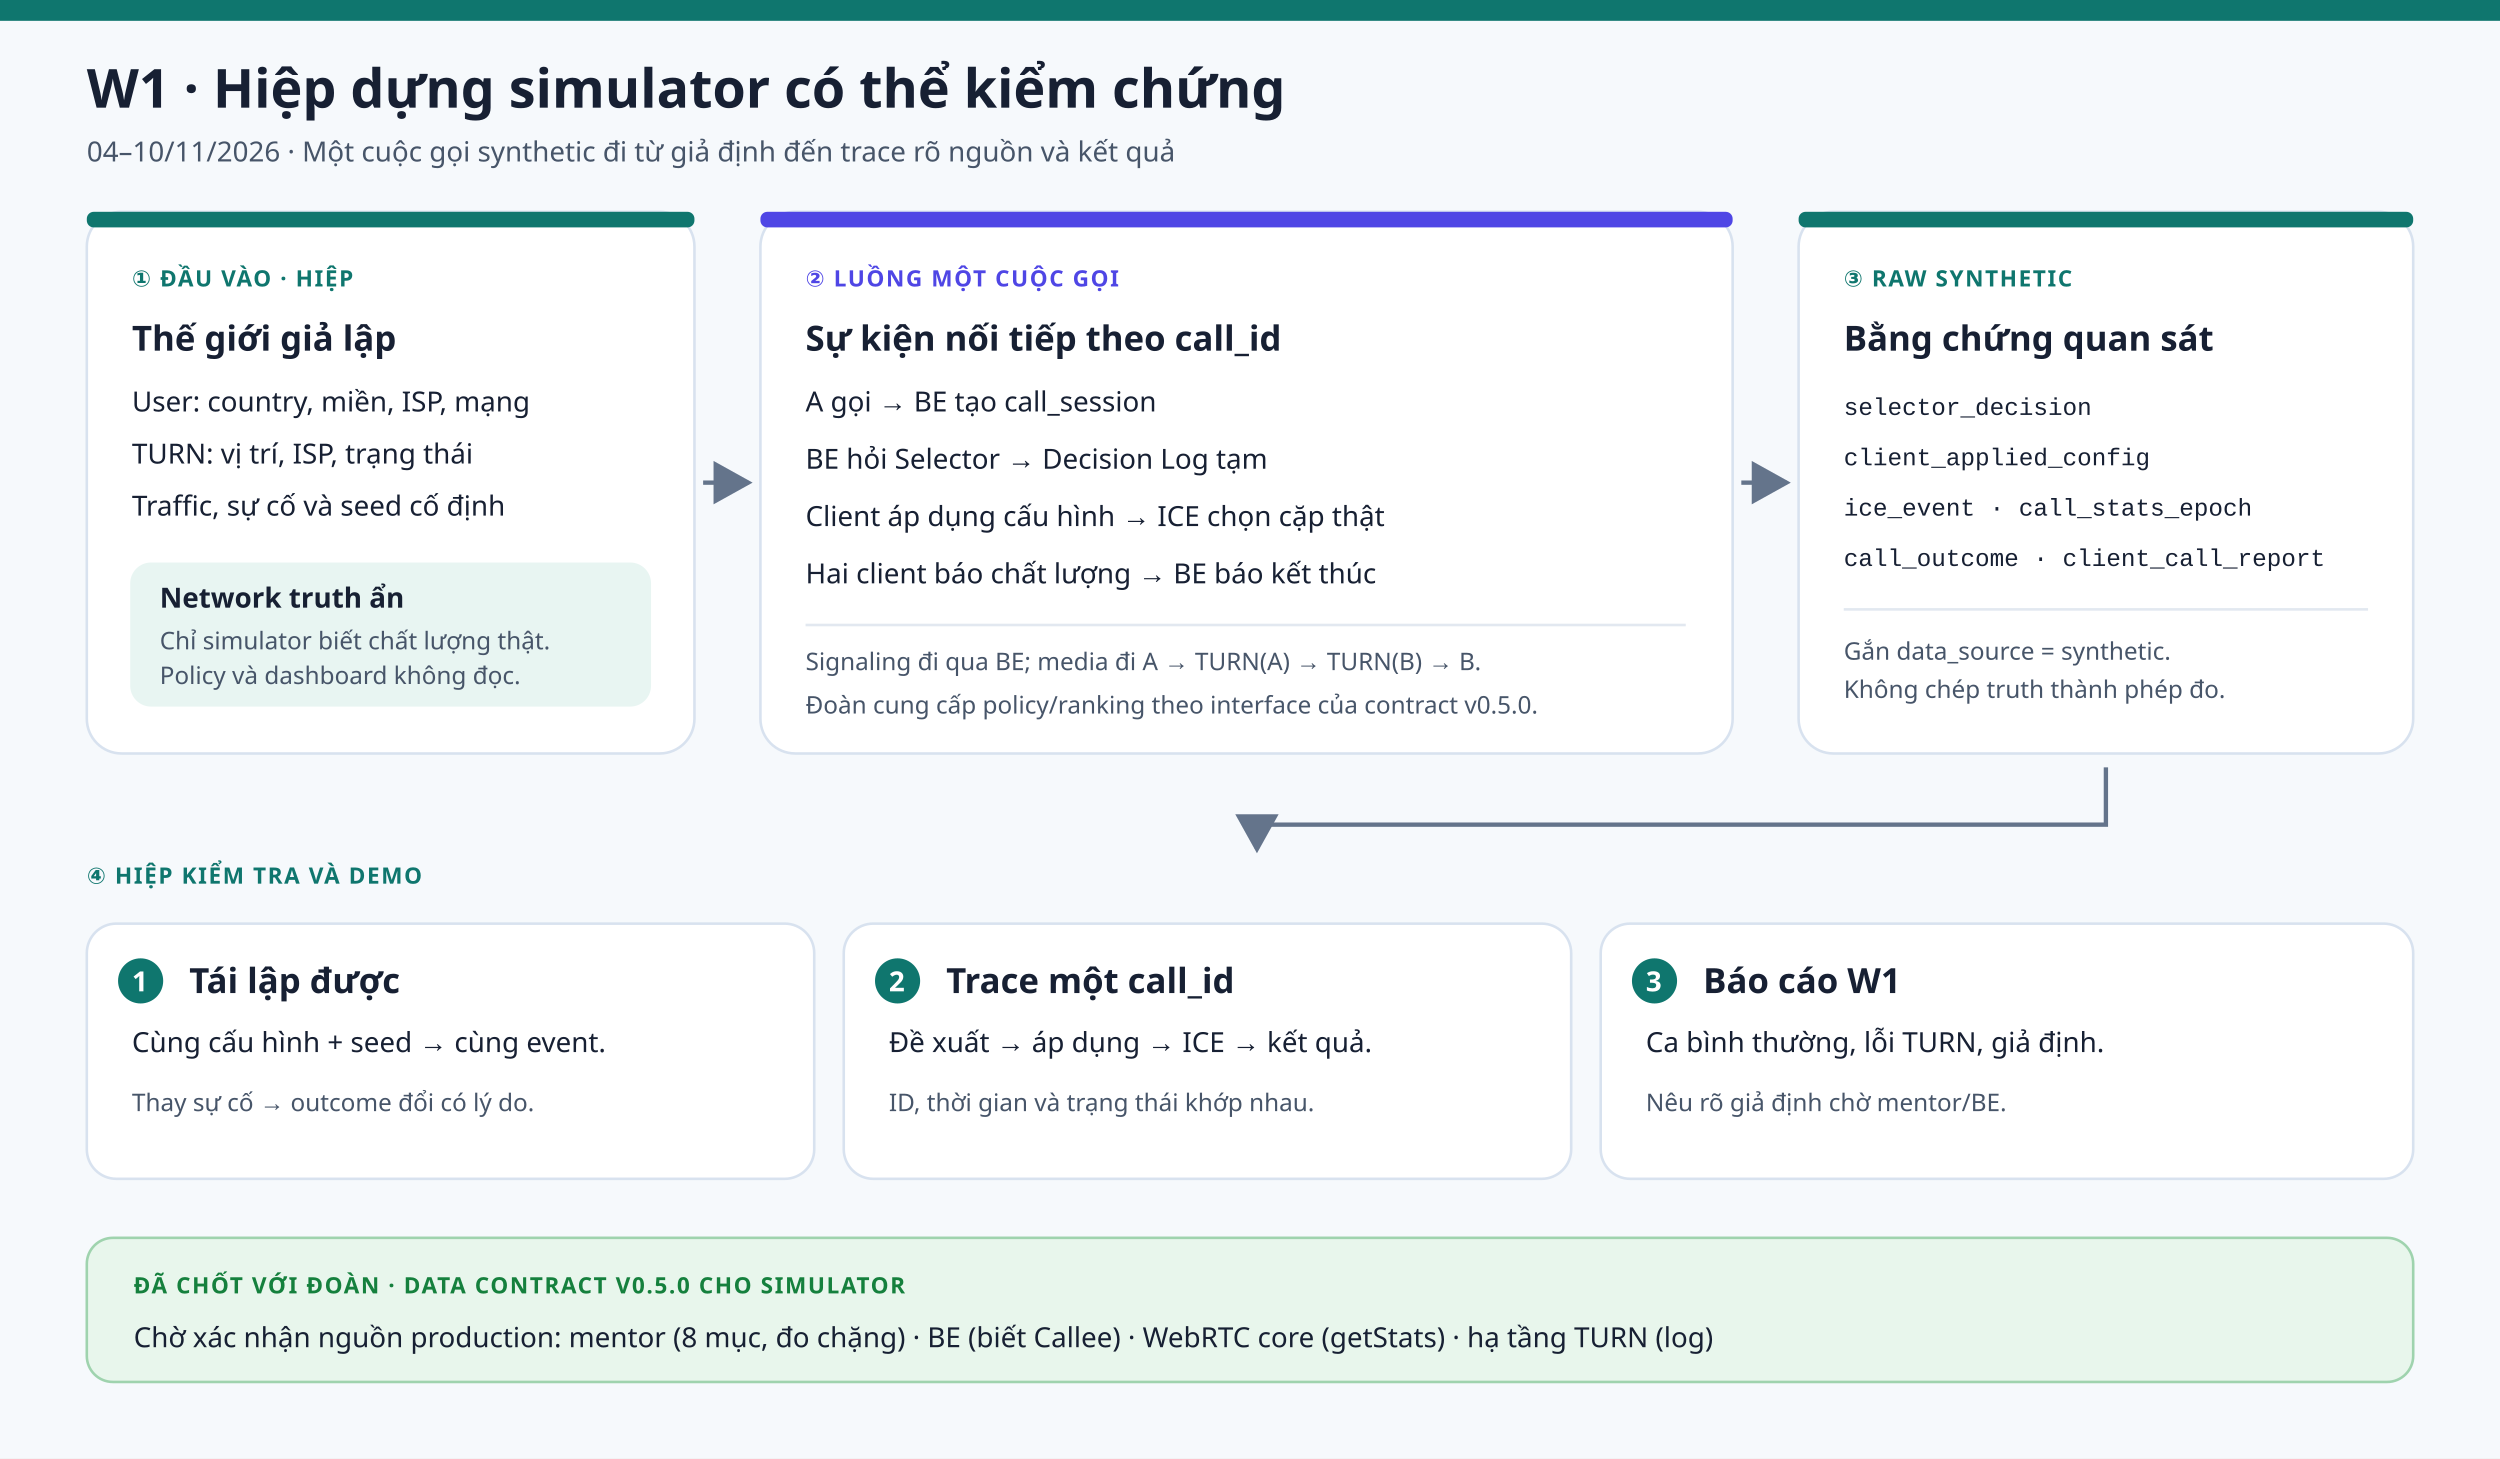
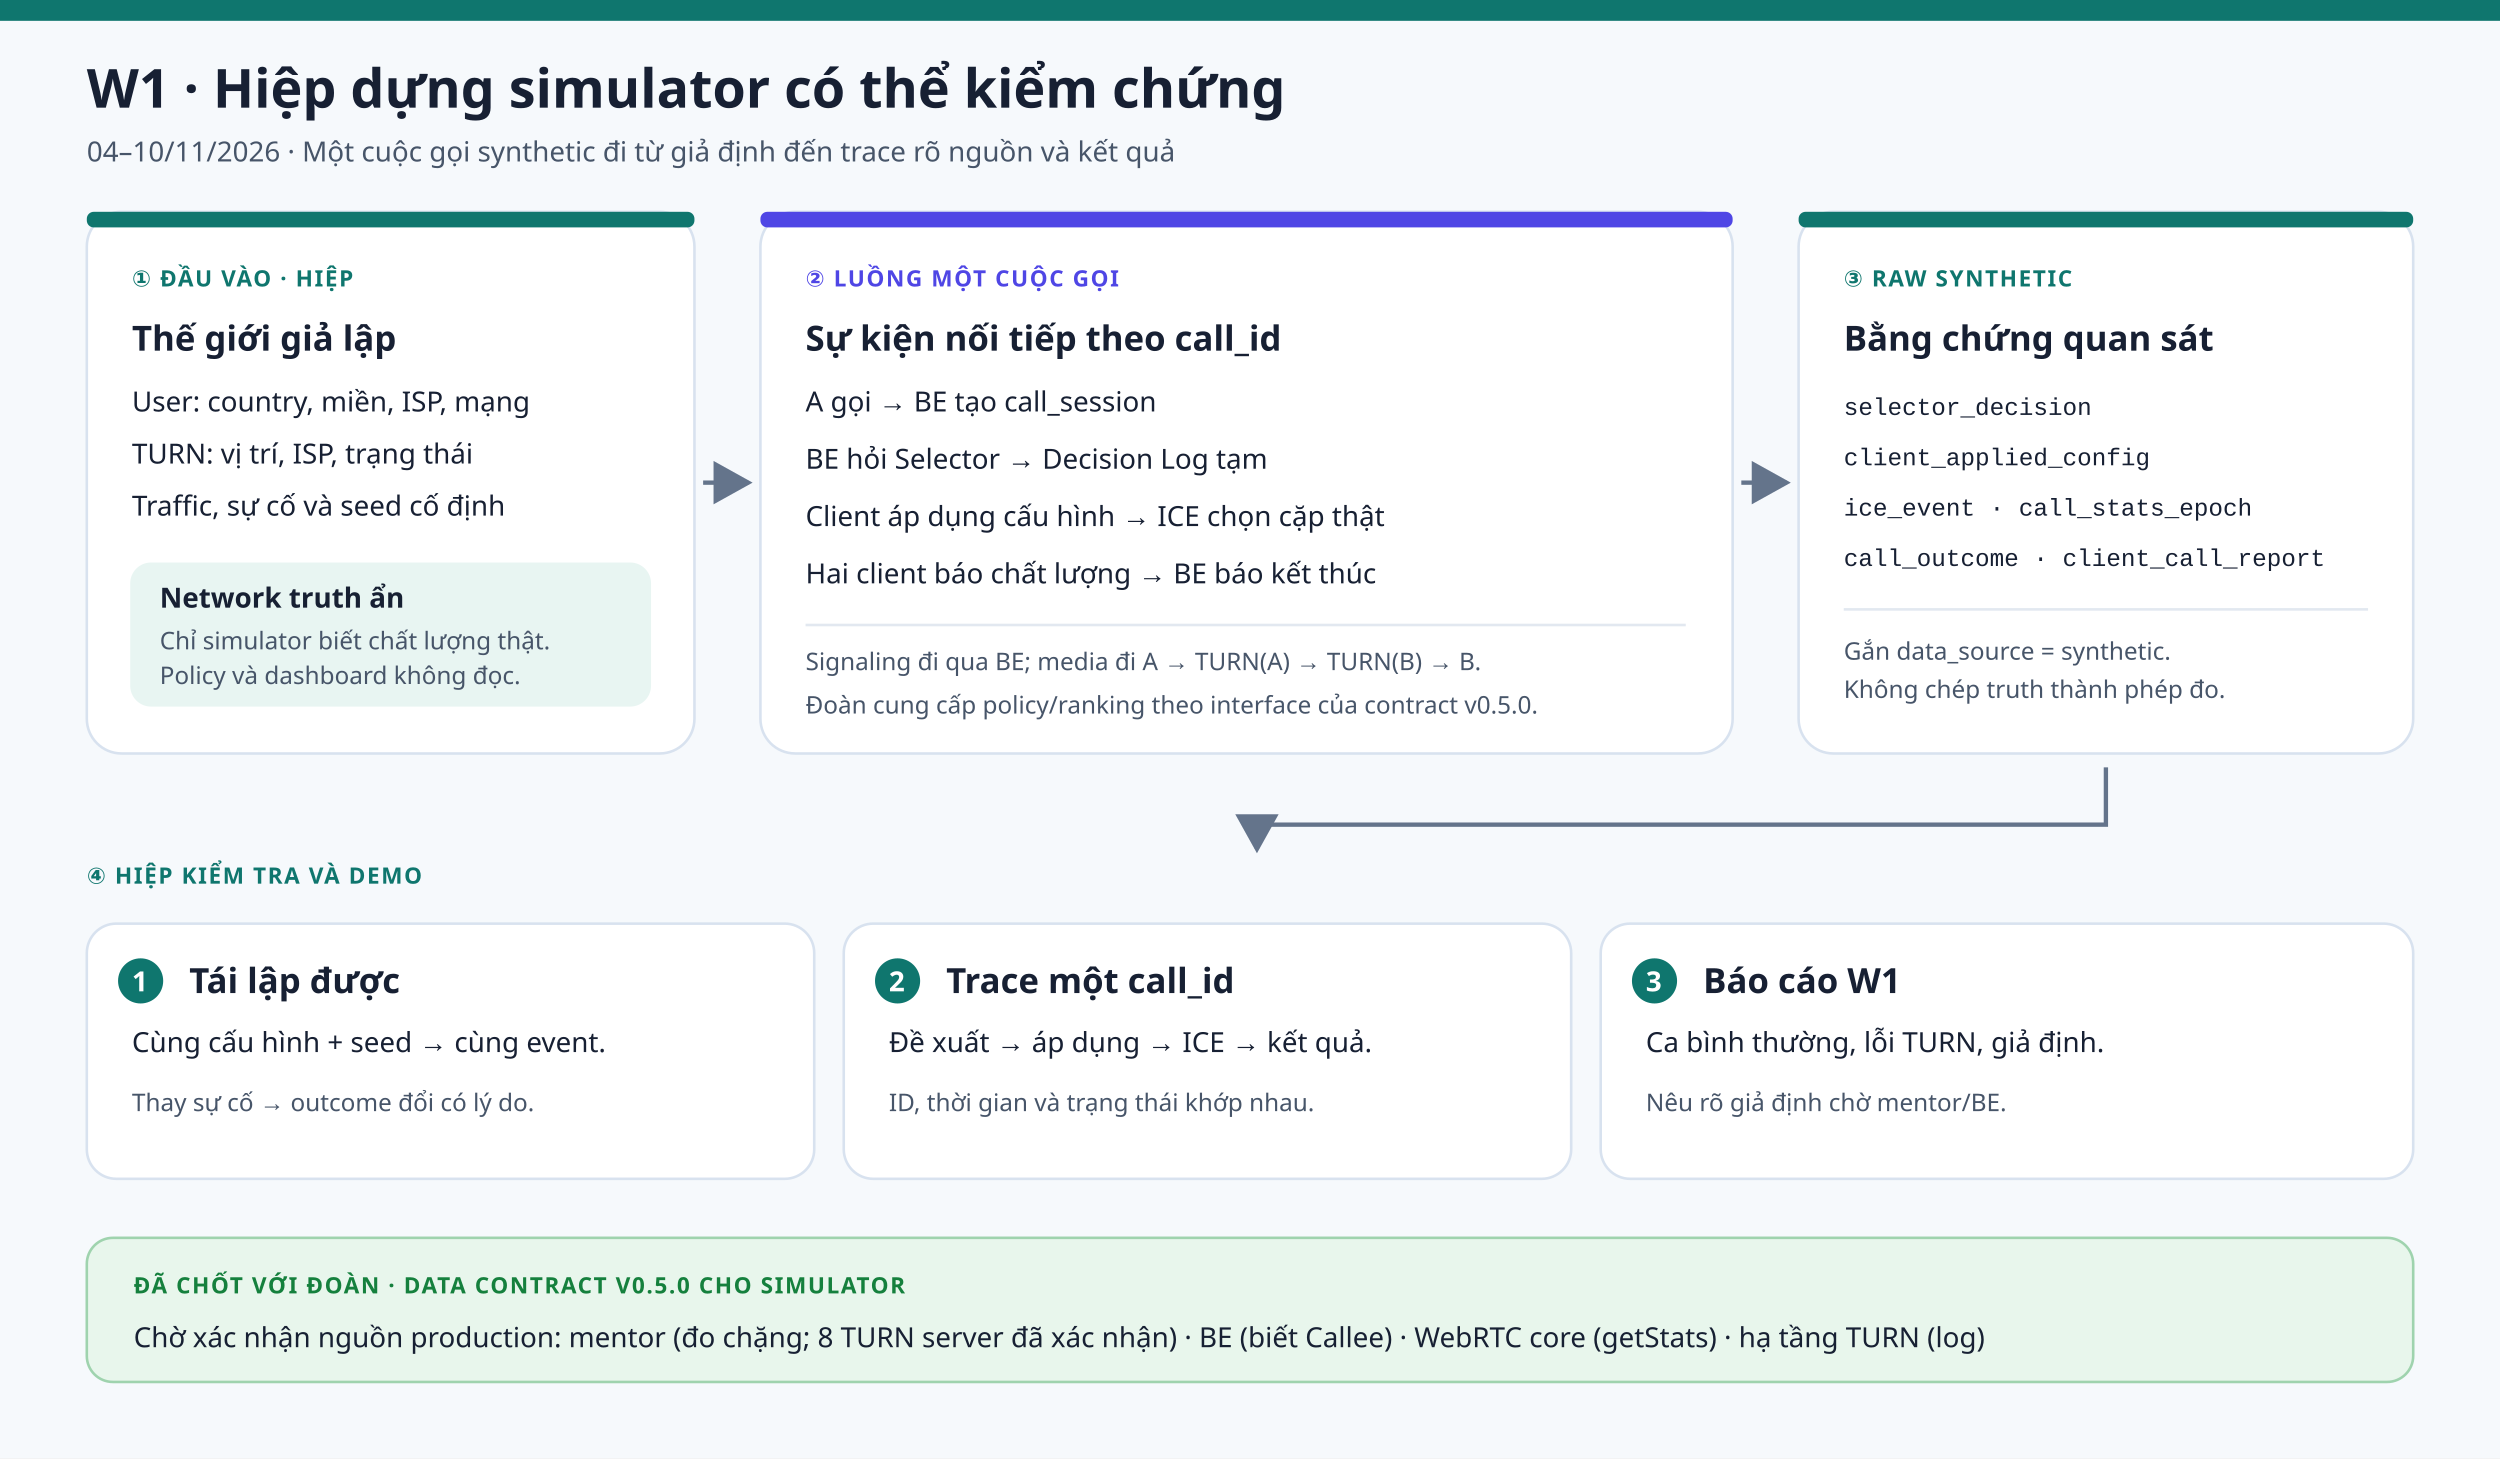
<svg xmlns="http://www.w3.org/2000/svg" viewBox="0 0 1440 840" role="img" aria-labelledby="title desc">
  <defs>
    <marker id="arrow" markerWidth="10" markerHeight="10" refX="8" refY="5" orient="auto">
      <path d="M0 0 L9 5 L0 10 Z" fill="#64748b" />
    </marker>
    <style>
      text{font-family:"Segoe UI","Noto Sans",Arial,sans-serif;fill:#172033}
      .title{font-size:31px;font-weight:750}
      .subtitle{font-size:16px;fill:#475569}
      .tag{font-size:13px;font-weight:700;letter-spacing:.07em}
      .head{font-size:20px;font-weight:700}
      .body{font-size:16px}
      .small{font-size:14px;fill:#475569}
      .mono{font-family:Consolas,"Courier New",monospace;font-size:14px}
      .card{fill:#fff;stroke:#d8e2ef;stroke-width:1.5}
      .line{fill:none;stroke:#64748b;stroke-width:2.5;marker-end:url(#arrow)}
    </style>
  </defs>
  <rect width="1440" height="840" fill="#f6f9fc" />
  <rect x="0" y="0" width="1440" height="12" fill="#0f766e" />
  <text class="title" x="50" y="62">W1 · Hiệp dựng simulator có thể kiểm chứng</text>
  <text class="subtitle" x="50" y="93">04–10/11/2026 · Một cuộc gọi synthetic đi từ giả định đến trace rõ nguồn và kết quả</text>
  <rect x="50" y="122" width="350" height="312" rx="20" class="card" />
  <rect x="50" y="122" width="350" height="9" rx="4" fill="#0f766e" />
  <text class="tag" x="76" y="165" style="fill:#0f766e">① ĐẦU VÀO · HIỆP</text>
  <text class="head" x="76" y="202">Thế giới giả lập</text>
  <text class="body" x="76" y="237">User: country, miền, ISP, mạng</text>
  <text class="body" x="76" y="267">TURN: vị trí, ISP, trạng thái</text>
  <text class="body" x="76" y="297">Traffic, sự cố và seed cố định</text>
  <rect x="75" y="324" width="300" height="83" rx="12" fill="#e8f5f2" />
  <text class="body" x="92" y="350" font-weight="700">Network truth ẩn</text>
  <text class="small" x="92" y="374">Chỉ simulator biết chất lượng thật.</text>
  <text class="small" x="92" y="394">Policy và dashboard không đọc.</text>
  <path class="line" d="M405 278 H431" />
  <rect x="438" y="122" width="560" height="312" rx="20" class="card" />
  <rect x="438" y="122" width="560" height="9" rx="4" fill="#4f46e5" />
  <text class="tag" x="464" y="165" style="fill:#4f46e5">② LUỒNG MỘT CUỘC GỌI</text>
  <text class="head" x="464" y="202">Sự kiện nối tiếp theo call_id</text>
  <text class="body" x="464" y="237">A gọi → BE tạo call_session</text>
  <text class="body" x="464" y="270">BE hỏi Selector → Decision Log tạm</text>
  <text class="body" x="464" y="303">Client áp dụng cấu hình → ICE chọn cặp thật</text>
  <text class="body" x="464" y="336">Hai client báo chất lượng → BE báo kết thúc</text>
  <line x1="464" x2="971" y1="360" y2="360" stroke="#e2e8f0" stroke-width="1.5" />
  <text class="small" x="464" y="386">Signaling đi qua BE; media đi A → TURN(A) → TURN(B) → B.</text>
  <text class="small" x="464" y="411">Đoàn cung cấp policy/ranking theo interface của contract v0.5.0.</text>
  <path class="line" d="M1003 278 H1029" />
  <rect x="1036" y="122" width="354" height="312" rx="20" class="card" />
  <rect x="1036" y="122" width="354" height="9" rx="4" fill="#0f766e" />
  <text class="tag" x="1062" y="165" style="fill:#0f766e">③ RAW SYNTHETIC</text>
  <text class="head" x="1062" y="202">Bằng chứng quan sát</text>
  <text class="mono" x="1062" y="239">selector_decision</text>
  <text class="mono" x="1062" y="268">client_applied_config</text>
  <text class="mono" x="1062" y="297">ice_event · call_stats_epoch</text>
  <text class="mono" x="1062" y="326">call_outcome · client_call_report</text>
  <line x1="1062" x2="1364" y1="351" y2="351" stroke="#e2e8f0" stroke-width="1.5" />
  <text class="small" x="1062" y="380">Gắn data_source = synthetic.</text>
  <text class="small" x="1062" y="402">Không chép truth thành phép đo.</text>
  <path class="line" d="M1213 442 V475 H724 V489" />
  <text class="tag" x="50" y="509" style="fill:#0f766e">④ HIỆP KIỂM TRA VÀ DEMO</text>
  <rect x="50" y="532" width="419" height="147" rx="17" class="card" />
  <circle cx="81" cy="565" r="13" fill="#0f766e" />
  <text x="76" y="571" font-size="16" font-weight="700" style="fill:#fff">1</text>
  <text class="head" x="109" y="572">Tái lập được</text>
  <text class="body" x="76" y="606">Cùng cấu hình + seed → cùng event.</text>
  <text class="small" x="76" y="640">Thay sự cố → outcome đổi có lý do.</text>
  <rect x="486" y="532" width="419" height="147" rx="17" class="card" />
  <circle cx="517" cy="565" r="13" fill="#0f766e" />
  <text x="512" y="571" font-size="16" font-weight="700" style="fill:#fff">2</text>
  <text class="head" x="545" y="572">Trace một call_id</text>
  <text class="body" x="512" y="606">Đề xuất → áp dụng → ICE → kết quả.</text>
  <text class="small" x="512" y="640">ID, thời gian và trạng thái khớp nhau.</text>
  <rect x="922" y="532" width="468" height="147" rx="17" class="card" />
  <circle cx="953" cy="565" r="13" fill="#0f766e" />
  <text x="948" y="571" font-size="16" font-weight="700" style="fill:#fff">3</text>
  <text class="head" x="981" y="572">Báo cáo W1</text>
  <text class="body" x="948" y="606">Ca bình thường, lỗi TURN, giả định.</text>
  <text class="small" x="948" y="640">Nêu rõ giả định chờ mentor/BE.</text>
  <rect x="50" y="713" width="1340" height="83" rx="15" fill="#e8f6ec" stroke="#9fd3ae" stroke-width="1.5" />
  <text class="tag" x="77" y="745" style="fill:#15803d">ĐÃ CHỐT VỚI ĐOÀN · DATA CONTRACT V0.5.0 CHO SIMULATOR</text>
-   <text class="body" x="77" y="776">Chờ xác nhận nguồn production: mentor (8 mục, đo chặng) · BE (biết Callee) · WebRTC core (getStats) · hạ tầng TURN (log)</text>
+   <text class="body" x="77" y="776">Chờ xác nhận nguồn production: mentor (đo chặng; 8 TURN server đã xác nhận) · BE (biết Callee) · WebRTC core (getStats) · hạ tầng TURN (log)</text>
</svg>
